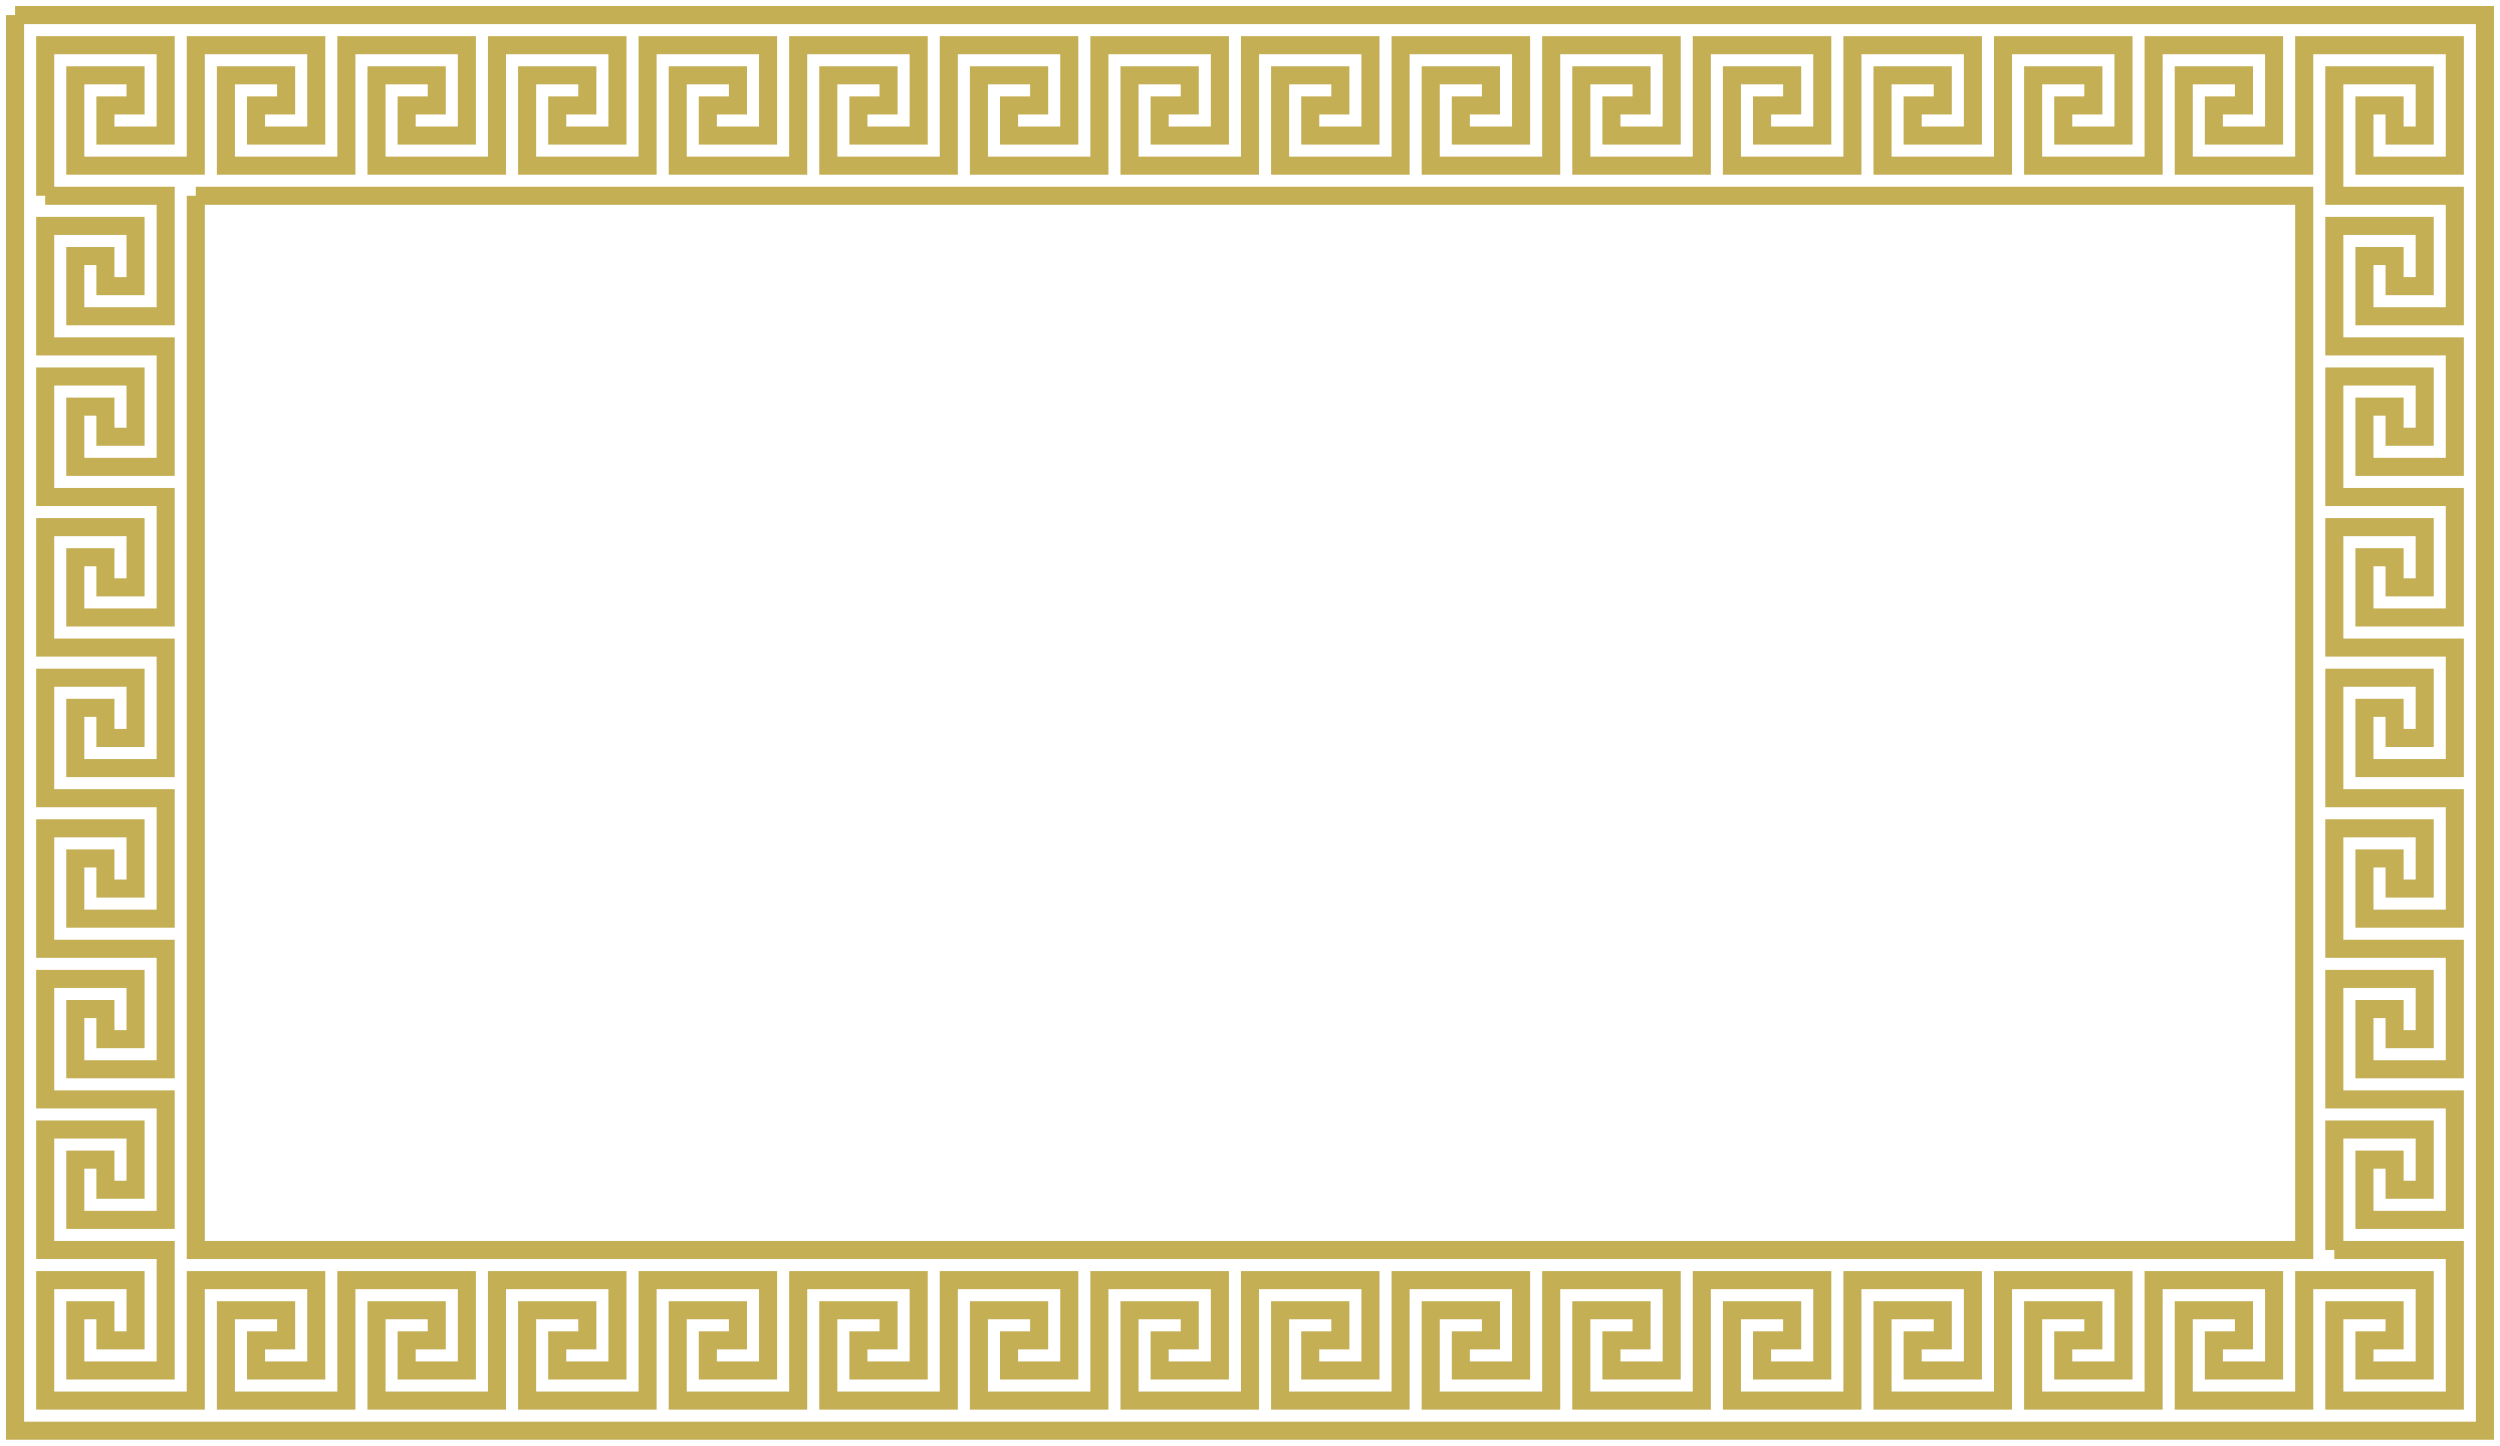
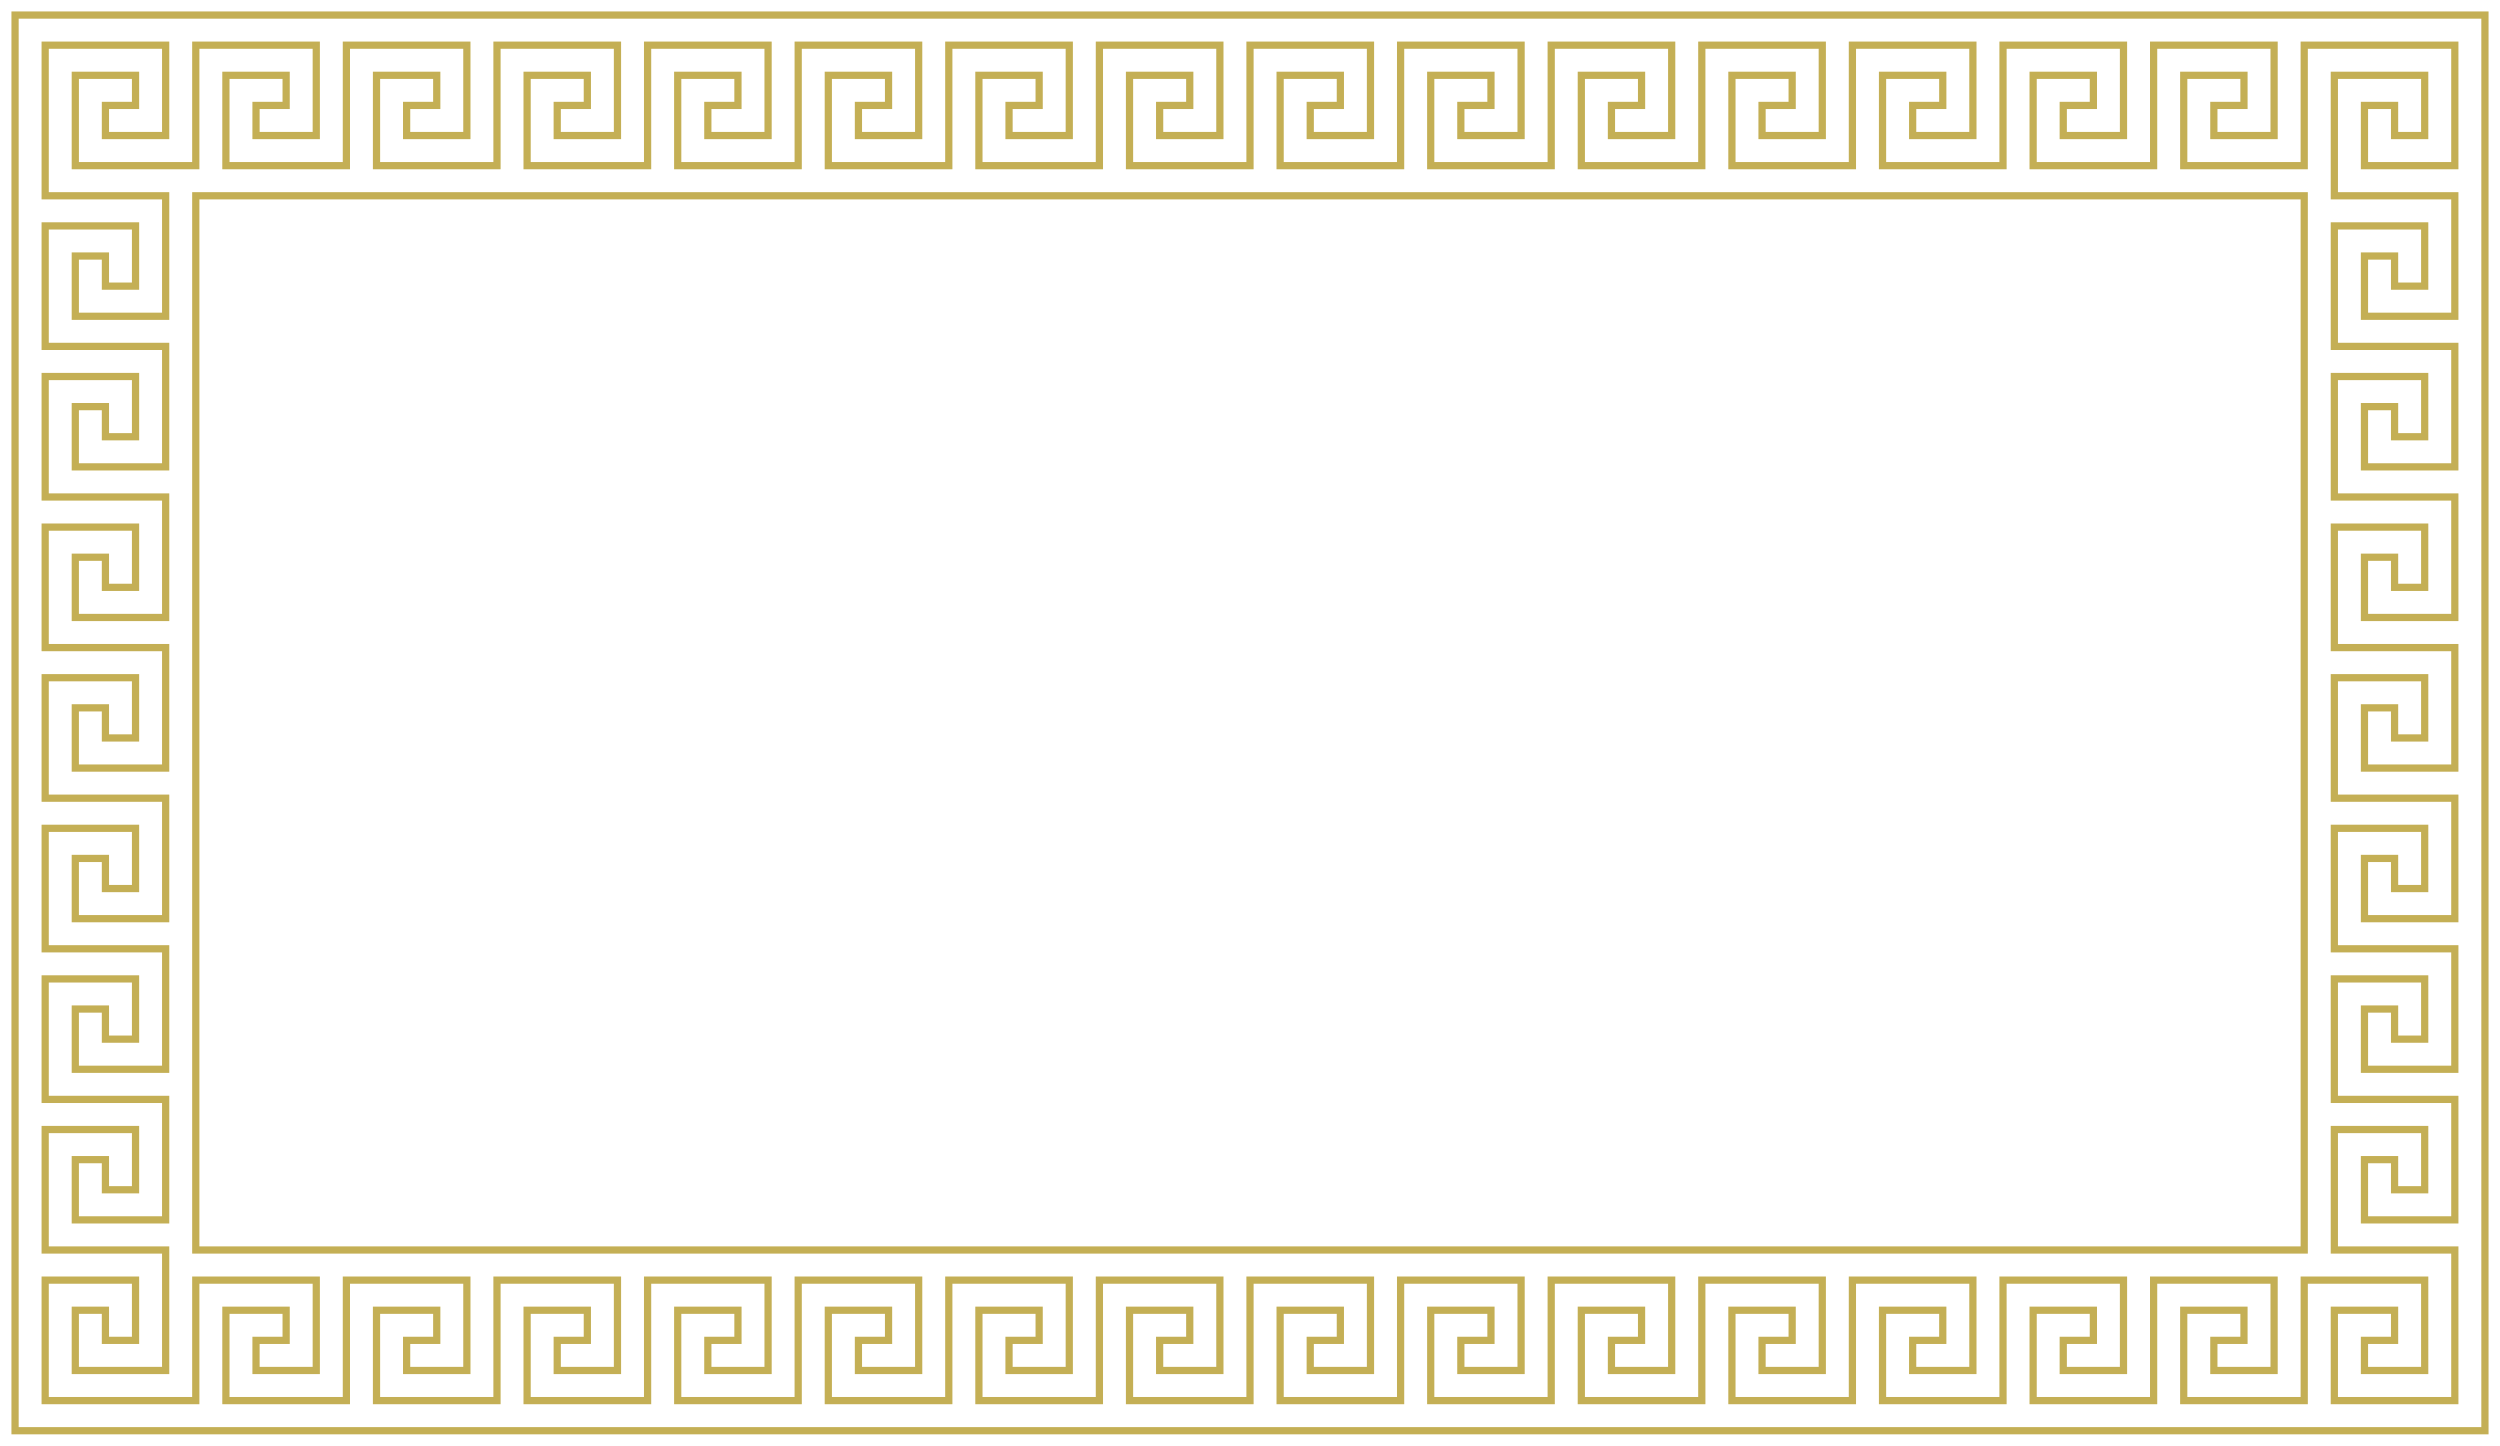
- <svg xmlns="http://www.w3.org/2000/svg" width="830" height="480" viewBox="0 0 830 480" displayInline="False">
+ <svg xmlns="http://www.w3.org/2000/svg" width="2075" height="1200" viewBox="0 0 2075 1200" displayInline="False">
  <defs>
</defs>
-   <path d="M15.0,65.0 v-10 v-40 h40 v30 h-20 v-10 h10 v-10 h-20 v30 h40 v-40 h40 v30 h-20 v-10 h10 v-10 h-20 v30 h40 v-40 h40 v30 h-20 v-10 h10 v-10 h-20 v30 h40 v-40 h40 v30 h-20 v-10 h10 v-10 h-20 v30 h40 v-40 h40 v30 h-20 v-10 h10 v-10 h-20 v30 h40 v-40 h40 v30 h-20 v-10 h10 v-10 h-20 v30 h40 v-40 h40 v30 h-20 v-10 h10 v-10 h-20 v30 h40 v-40 h40 v30 h-20 v-10 h10 v-10 h-20 v30 h40 v-40 h40 v30 h-20 v-10 h10 v-10 h-20 v30 h40 v-40 h40 v30 h-20 v-10 h10 v-10 h-20 v30 h40 v-40 h40 v30 h-20 v-10 h10 v-10 h-20 v30 h40 v-40 h40 v30 h-20 v-10 h10 v-10 h-20 v30 h40 v-40 h40 v30 h-20 v-10 h10 v-10 h-20 v30 h40 v-40 h40 v30 h-20 v-10 h10 v-10 h-20 v30 h40 v-40 h40 v30 h-20 v-10 h10 v-10 h-20 v30 h40 v-40 h10 h40 v40 h-30 v-20 h10 v10 h10 v-20 h-30 v40 h40 v40 h-30 v-20 h10 v10 h10 v-20 h-30 v40 h40 v40 h-30 v-20 h10 v10 h10 v-20 h-30 v40 h40 v40 h-30 v-20 h10 v10 h10 v-20 h-30 v40 h40 v40 h-30 v-20 h10 v10 h10 v-20 h-30 v40 h40 v40 h-30 v-20 h10 v10 h10 v-20 h-30 v40 h40 v40 h-30 v-20 h10 v10 h10 v-20 h-30 v40 h40 v40 h-30 v-20 h10 v10 h10 v-20 h-30 v40 M15.0,65.0 h40 v40 h-30 v-20 h10 v10 h10 v-20 h-30 v40 h40 v40 h-30 v-20 h10 v10 h10 v-20 h-30 v40 h40 v40 h-30 v-20 h10 v10 h10 v-20 h-30 v40 h40 v40 h-30 v-20 h10 v10 h10 v-20 h-30 v40 h40 v40 h-30 v-20 h10 v10 h10 v-20 h-30 v40 h40 v40 h-30 v-20 h10 v10 h10 v-20 h-30 v40 h40 v40 h-30 v-20 h10 v10 h10 v-20 h-30 v40 h40 v40 h-30 v-20 h10 v10 h10 v-20 h-30 v40 h50 v-40 h40 v30 h-20 v-10 h10 v-10 h-20 v30 h40 v-40 h40 v30 h-20 v-10 h10 v-10 h-20 v30 h40 v-40 h40 v30 h-20 v-10 h10 v-10 h-20 v30 h40 v-40 h40 v30 h-20 v-10 h10 v-10 h-20 v30 h40 v-40 h40 v30 h-20 v-10 h10 v-10 h-20 v30 h40 v-40 h40 v30 h-20 v-10 h10 v-10 h-20 v30 h40 v-40 h40 v30 h-20 v-10 h10 v-10 h-20 v30 h40 v-40 h40 v30 h-20 v-10 h10 v-10 h-20 v30 h40 v-40 h40 v30 h-20 v-10 h10 v-10 h-20 v30 h40 v-40 h40 v30 h-20 v-10 h10 v-10 h-20 v30 h40 v-40 h40 v30 h-20 v-10 h10 v-10 h-20 v30 h40 v-40 h40 v30 h-20 v-10 h10 v-10 h-20 v30 h40 v-40 h40 v30 h-20 v-10 h10 v-10 h-20 v30 h40 v-40 h40 v30 h-20 v-10 h10 v-10 h-20 v30 h40 v-40 h40 v30 h-20 v-10 h10 v-10 h-20 v30 h40 v-50 h-40 M5.0,5.0 h820 v470 h-820 v-470 M65.0,65.0 h700 v350 h-700 v-350" stroke="#AB8E0E" stroke-width="6.0" stroke-opacity="0.7" fill="none" />
+   <path d="M37.5,162.5 v-25 v-100 h100 v75 h-50 v-25 h25 v-25 h-50 v75 h100 v-100 h100 v75 h-50 v-25 h25 v-25 h-50 v75 h100 v-100 h100 v75 h-50 v-25 h25 v-25 h-50 v75 h100 v-100 h100 v75 h-50 v-25 h25 v-25 h-50 v75 h100 v-100 h100 v75 h-50 v-25 h25 v-25 h-50 v75 h100 v-100 h100 v75 h-50 v-25 h25 v-25 h-50 v75 h100 v-100 h100 v75 h-50 v-25 h25 v-25 h-50 v75 h100 v-100 h100 v75 h-50 v-25 h25 v-25 h-50 v75 h100 v-100 h100 v75 h-50 v-25 h25 v-25 h-50 v75 h100 v-100 h100 v75 h-50 v-25 h25 v-25 h-50 v75 h100 v-100 h100 v75 h-50 v-25 h25 v-25 h-50 v75 h100 v-100 h100 v75 h-50 v-25 h25 v-25 h-50 v75 h100 v-100 h100 v75 h-50 v-25 h25 v-25 h-50 v75 h100 v-100 h100 v75 h-50 v-25 h25 v-25 h-50 v75 h100 v-100 h100 v75 h-50 v-25 h25 v-25 h-50 v75 h100 v-100 h25 h100 v100 h-75 v-50 h25 v25 h25 v-50 h-75 v100 h100 v100 h-75 v-50 h25 v25 h25 v-50 h-75 v100 h100 v100 h-75 v-50 h25 v25 h25 v-50 h-75 v100 h100 v100 h-75 v-50 h25 v25 h25 v-50 h-75 v100 h100 v100 h-75 v-50 h25 v25 h25 v-50 h-75 v100 h100 v100 h-75 v-50 h25 v25 h25 v-50 h-75 v100 h100 v100 h-75 v-50 h25 v25 h25 v-50 h-75 v100 h100 v100 h-75 v-50 h25 v25 h25 v-50 h-75 v100 M37.5,162.5 h100 v100 h-75 v-50 h25 v25 h25 v-50 h-75 v100 h100 v100 h-75 v-50 h25 v25 h25 v-50 h-75 v100 h100 v100 h-75 v-50 h25 v25 h25 v-50 h-75 v100 h100 v100 h-75 v-50 h25 v25 h25 v-50 h-75 v100 h100 v100 h-75 v-50 h25 v25 h25 v-50 h-75 v100 h100 v100 h-75 v-50 h25 v25 h25 v-50 h-75 v100 h100 v100 h-75 v-50 h25 v25 h25 v-50 h-75 v100 h100 v100 h-75 v-50 h25 v25 h25 v-50 h-75 v100 h125 v-100 h100 v75 h-50 v-25 h25 v-25 h-50 v75 h100 v-100 h100 v75 h-50 v-25 h25 v-25 h-50 v75 h100 v-100 h100 v75 h-50 v-25 h25 v-25 h-50 v75 h100 v-100 h100 v75 h-50 v-25 h25 v-25 h-50 v75 h100 v-100 h100 v75 h-50 v-25 h25 v-25 h-50 v75 h100 v-100 h100 v75 h-50 v-25 h25 v-25 h-50 v75 h100 v-100 h100 v75 h-50 v-25 h25 v-25 h-50 v75 h100 v-100 h100 v75 h-50 v-25 h25 v-25 h-50 v75 h100 v-100 h100 v75 h-50 v-25 h25 v-25 h-50 v75 h100 v-100 h100 v75 h-50 v-25 h25 v-25 h-50 v75 h100 v-100 h100 v75 h-50 v-25 h25 v-25 h-50 v75 h100 v-100 h100 v75 h-50 v-25 h25 v-25 h-50 v75 h100 v-100 h100 v75 h-50 v-25 h25 v-25 h-50 v75 h100 v-100 h100 v75 h-50 v-25 h25 v-25 h-50 v75 h100 v-100 h100 v75 h-50 v-25 h25 v-25 h-50 v75 h100 v-125 h-100 M12.5,12.5 h2050 v1175 h-2050 v-1175 Z M162.5,162.5 h1750 v875 h-1750 v-875 Z" stroke="#AB8E0E" stroke-width="6.0" stroke-opacity="0.7" fill="none" stroke-linecap="square" />
</svg>
